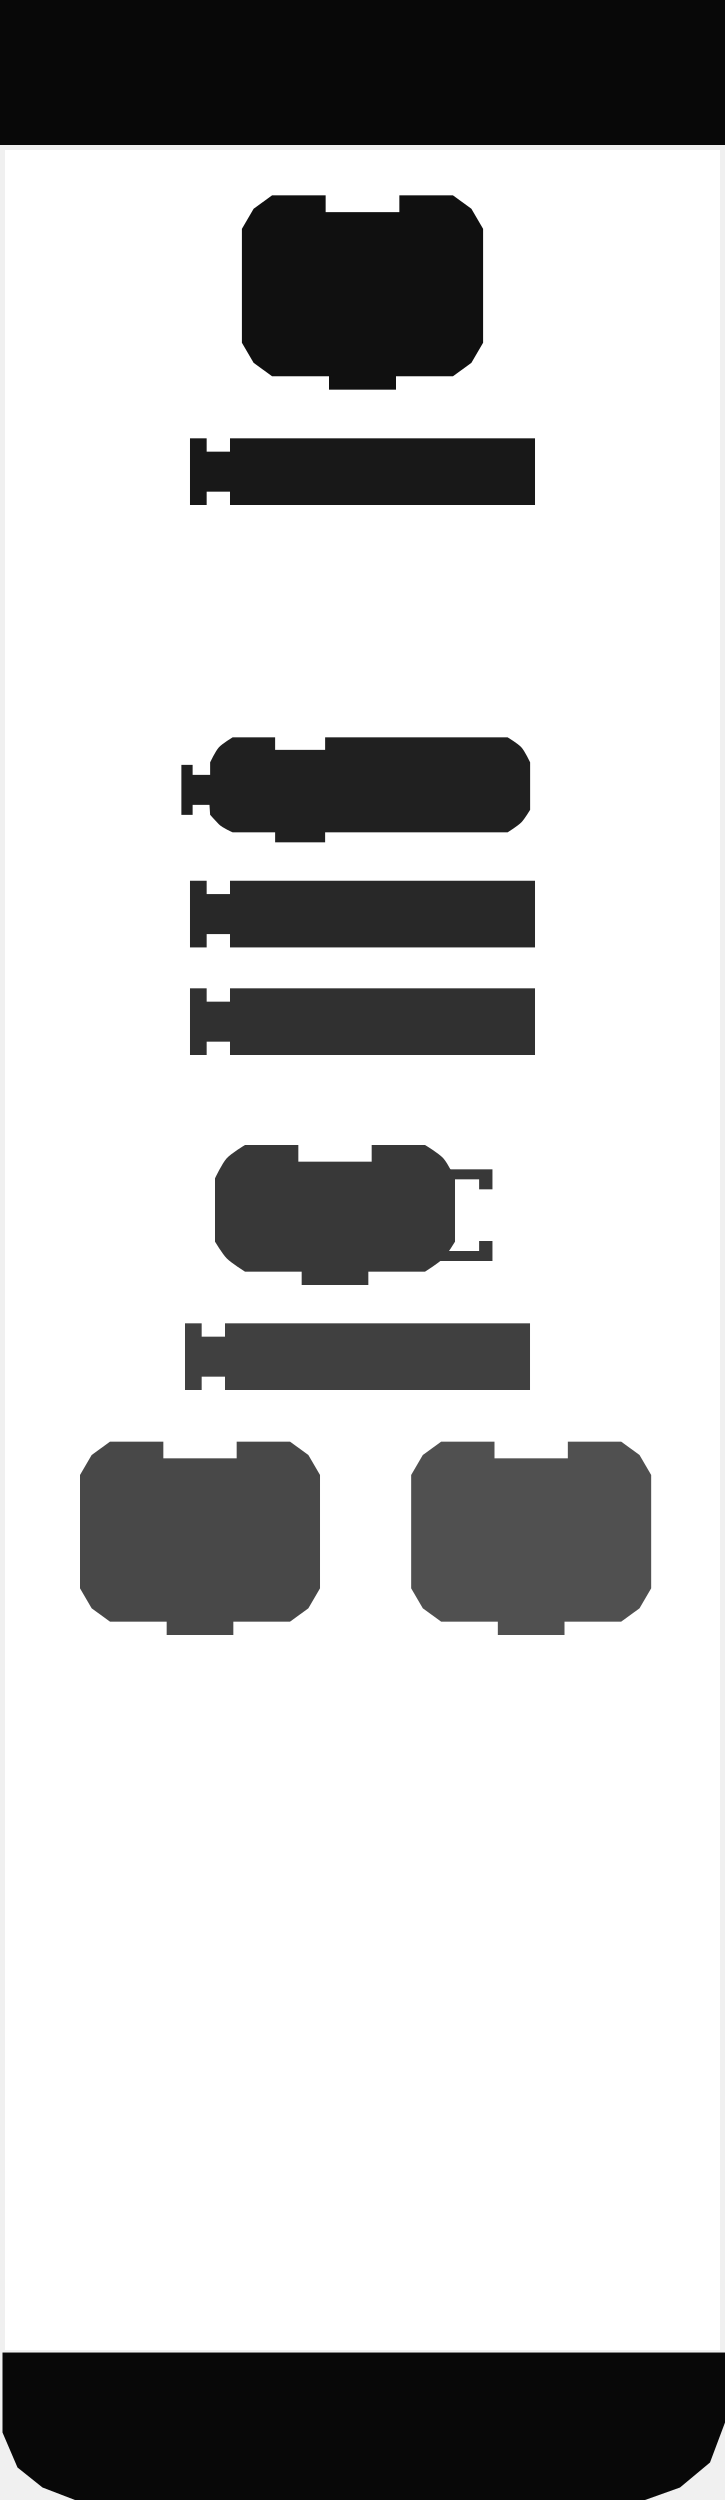
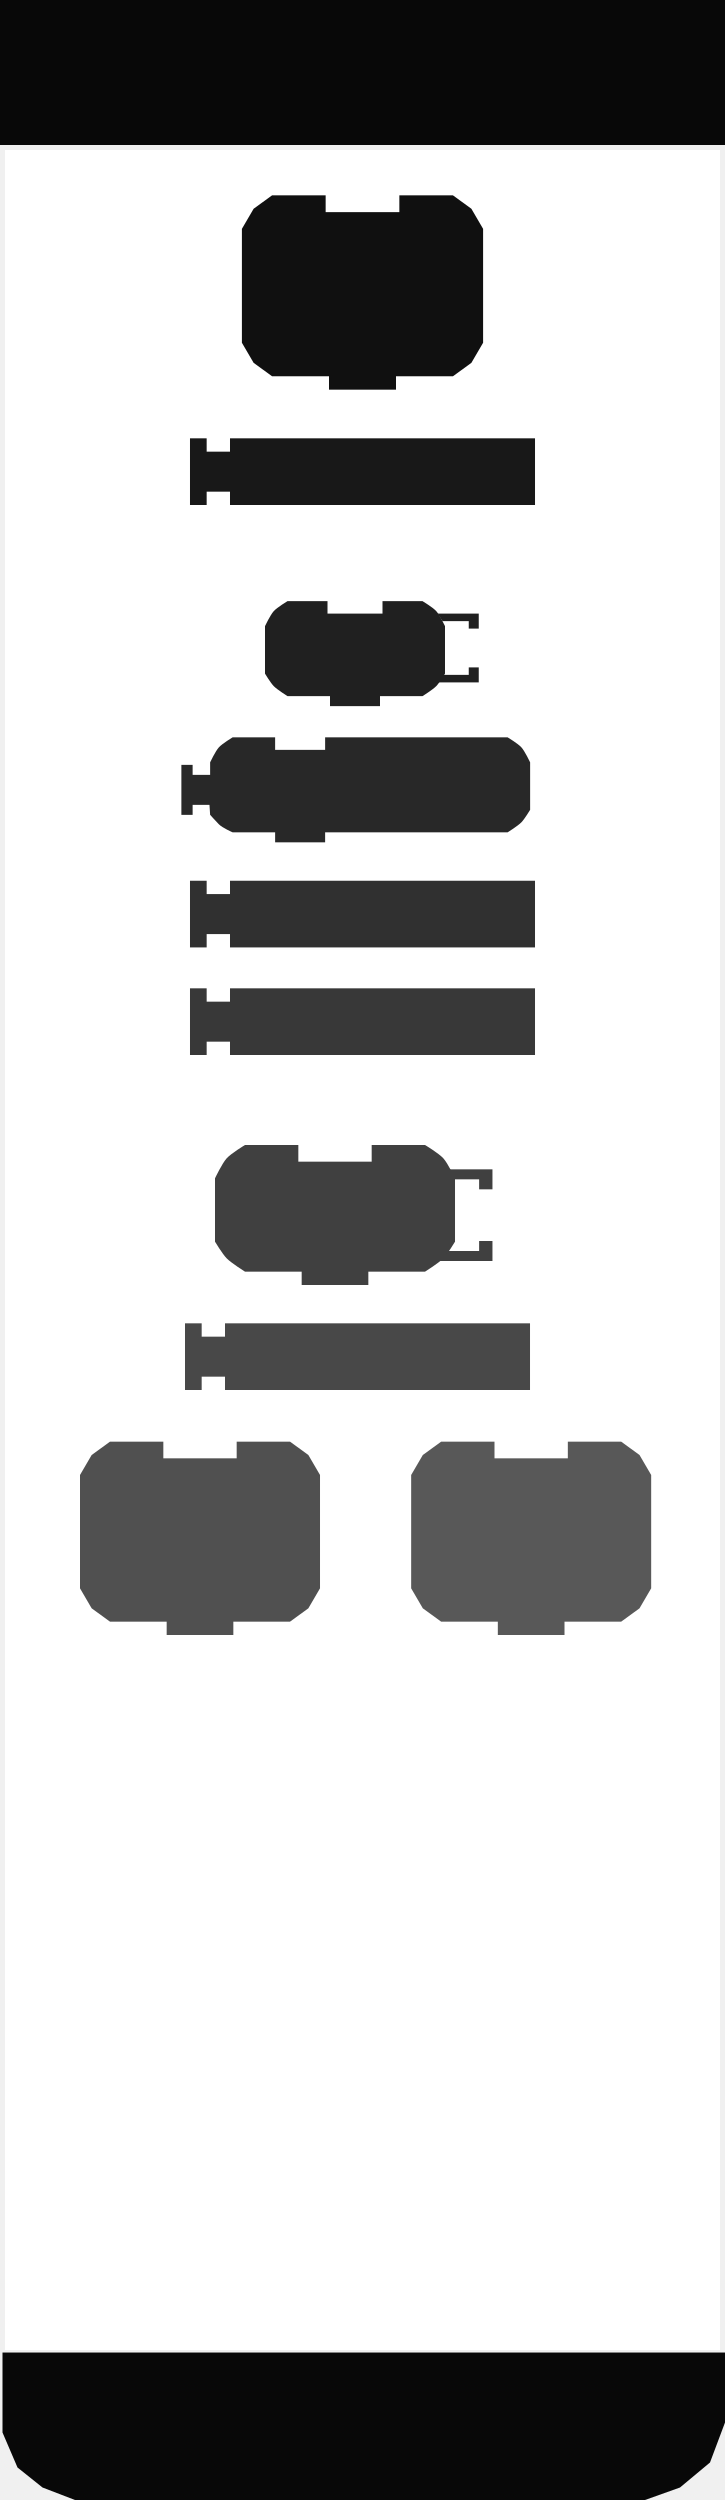
- <svg xmlns="http://www.w3.org/2000/svg" version="1.0" width="145" height="500" id="svg2646">
+ <svg xmlns="http://www.w3.org/2000/svg" xmlns:xlink="http://www.w3.org/1999/xlink" version="1.0" width="145" height="500" id="svg2646">
  <defs id="defs12">
-     </defs>
+     <linearGradient id="linearGradient3712">
+       <stop offset="0" style="stop-color:#ffffff;stop-opacity:1" id="stop3714" />
+       <stop offset="1" style="stop-color:#ff0000;stop-opacity:1" id="stop3716" />
+     </linearGradient>
+     <linearGradient gradientTransform="translate(-32.50255,-122.505)" gradientUnits="userSpaceOnUse" xlink:href="#linearGradient3712" id="linearGradient2487" y2="226.654" x2="140.193" y1="226.654" x1="69.856" />
+     <linearGradient gradientTransform="translate(-32.50255,-122.7478)" gradientUnits="userSpaceOnUse" xlink:href="#linearGradient3712" id="linearGradient2494" y2="174.226" x2="140.193" y1="174.226" x1="69.856" />
+     <linearGradient gradientTransform="translate(-32.50255,-96.17004)" gradientUnits="userSpaceOnUse" xlink:href="#linearGradient3712" id="linearGradient2501" y2="226.654" x2="140.193" y1="226.654" x1="69.856" />
+     <linearGradient gradientTransform="translate(-32.50255,-96.4128)" gradientUnits="userSpaceOnUse" xlink:href="#linearGradient3712" id="linearGradient2508" y2="174.226" x2="140.193" y1="174.226" x1="69.856" />
+     <linearGradient gradientUnits="userSpaceOnUse" xlink:href="#linearGradient3166" id="linearGradient3172" y2="22" x2="74" y1="22" x1="0" />
+     <linearGradient id="linearGradient3166">
+       <stop offset="0" style="stop-color:#ffffff;stop-opacity:1" id="stop3168" />
+       <stop offset="1" style="stop-color:#ff0000;stop-opacity:1" id="stop3170" />
+     </linearGradient>
+   </defs>
  <rect width="143" height="440" x="1" y="30" id="rect4" style="opacity:1;fill:#ffffff;fill-opacity:1;stroke:none;stroke-width:4;stroke-opacity:1" />
  <rect width="145" height="29" x="0" y="0" id="rect6" style="opacity:1;fill:#080808;fill-opacity:1;stroke:none;stroke-width:1;stroke-opacity:1" />
  <path d="M 0.5,470.5 L 0.5,486.5 L 3.5,493.5 L 8.5,497.5 L 15,500 L 129,500 L 136,497.5 L 142,492.5 L 145,484.5 L 145,470.5 L 0.5,470.5 z" id="path2656" style="fill:#080808;fill-opacity:1;stroke:none;stroke-width:1px;stroke-opacity:1" />
  <path d="M 79.87,39.071 C 90.59,39.071 90.59,39.071 90.59,39.071 L 94.275,41.751 L 96.62,45.771 L 96.62,68.551 L 94.275,72.571 L 90.59,75.251 L 79.2,75.251 L 79.2,75.251 L 79.2,77.931 L 65.8,77.931 L 65.8,75.251 L 54.41,75.251 L 50.725,72.571 L 48.38,68.551 L 48.38,45.771 L 50.725,41.751 L 54.41,39.071 L 65.13,39.071 L 65.13,42.421 L 79.87,42.421 L 79.87,39.071 z" id="path10" style="fill:#101010;fill-opacity:1;stroke:none;stroke-width:2;stroke-opacity:1" />
  <path d="M 37.998,87.666 L 41.332,87.666 L 41.332,90.333 L 45.999,90.333 L 45.999,87.666 L 107.002,87.666 L 107.002,101 L 45.999,101 L 45.999,98.333 L 41.332,98.333 L 41.332,101 L 37.998,101 L 37.998,87.666 z" id="path3338" style="fill:#181818;fill-opacity:1;stroke:none;stroke-width:1;stroke-opacity:1" />
-   <path d="M 37.998,176.15 L 41.332,176.15 L 41.332,178.816 L 45.999,178.816 L 45.999,176.15 L 107.002,176.15 L 107.002,189.484 L 45.999,189.484 L 45.999,186.817 L 41.332,186.817 L 41.332,189.484 L 37.998,189.484 L 37.998,176.15 z" id="path2400" style="fill:#282828;fill-opacity:1;stroke:none;stroke-width:1;stroke-opacity:1" />
-   <path d="M 37.998,197.666 L 41.332,197.666 L 41.332,200.333 L 45.999,200.333 L 45.999,197.666 L 107.002,197.666 L 107.002,211 L 45.999,211 L 45.999,208.333 L 41.332,208.333 L 41.332,211 L 37.998,211 L 37.998,197.666 z" id="path2402" style="fill:#303030;fill-opacity:1;stroke:none;stroke-width:1;stroke-opacity:1" />
-   <path d="M 65.025,147.467 C 73.025,147.467 101.525,147.467 101.525,147.467 C 101.525,147.467 103.591,148.711 104.275,149.467 C 104.974,150.24 106.025,152.467 106.025,152.467 L 106.025,161.967 C 106.025,161.967 104.916,163.814 104.275,164.467 C 103.56,165.195 101.525,166.467 101.525,166.467 L 65.025,166.467 L 65.025,166.467 L 65.025,168.467 L 55.025,168.467 L 55.025,166.467 L 46.525,166.467 C 46.525,166.467 44.49,165.585 43.775,164.857 C 43.133,164.204 42.025,162.967 42.025,162.967 L 41.894,160.967 L 38.525,160.967 L 38.525,162.967 L 36.275,162.967 L 36.275,152.967 L 38.525,152.967 L 38.525,154.967 L 42.025,154.967 L 42.025,152.467 C 42.025,152.467 43.076,150.24 43.775,149.467 C 44.459,148.711 46.525,147.467 46.525,147.467 L 55.025,147.467 L 55.025,149.967 L 65.025,149.967 L 65.025,147.467 z" id="path2653" style="fill:#202020;fill-opacity:1;stroke:none;stroke-width:1;stroke-miterlimit:4;stroke-dasharray:none;stroke-opacity:1" />
-   <g transform="translate(31.1154,-155.6764)" id="g157" style="fill:#383838;fill-opacity:1">
-     <g transform="matrix(0.6667,0,0,0.6667,9.706356,385.5411)" id="g159" style="fill:#383838;fill-opacity:1">
-       <path d="M 70,6 L 86.5,6 L 86.5,12 L 82.5,12 L 82.5,9 L 72,9" id="path161" style="fill:#383838;fill-opacity:1;stroke:none;stroke-width:1.5;stroke-opacity:1" />
-       <path d="M 70,33.5 L 86.5,33.5 L 86.5,27.5 L 82.5,27.5 L 82.5,30.5 L 72,30.5" id="path163" style="fill:#383838;fill-opacity:1;stroke:none;stroke-width:1.5;stroke-opacity:1" />
+   <path d="M 37.998,176.15 L 41.332,176.15 L 41.332,178.816 L 45.999,178.816 L 45.999,176.15 L 107.002,176.15 L 107.002,189.484 L 45.999,189.484 L 45.999,186.817 L 41.332,186.817 L 41.332,189.484 L 37.998,189.484 L 37.998,176.15 z" id="path2400" style="fill:#303030;fill-opacity:1;stroke:none;stroke-width:1;stroke-opacity:1" />
+   <path d="M 37.998,197.666 L 41.332,197.666 L 41.332,200.333 L 45.999,200.333 L 45.999,197.666 L 107.002,197.666 L 107.002,211 L 45.999,211 L 45.999,208.333 L 41.332,208.333 L 41.332,211 L 37.998,211 L 37.998,197.666 z" id="path2402" style="fill:#383838;fill-opacity:1;stroke:none;stroke-width:1;stroke-opacity:1" />
+   <path d="M 65.025,147.467 C 73.025,147.467 101.525,147.467 101.525,147.467 C 101.525,147.467 103.591,148.711 104.275,149.467 C 104.974,150.24 106.025,152.467 106.025,152.467 L 106.025,161.967 C 106.025,161.967 104.916,163.814 104.275,164.467 C 103.56,165.195 101.525,166.467 101.525,166.467 L 65.025,166.467 L 65.025,166.467 L 65.025,168.467 L 55.025,168.467 L 55.025,166.467 L 46.525,166.467 C 46.525,166.467 44.49,165.585 43.775,164.857 C 43.133,164.204 42.025,162.967 42.025,162.967 L 41.894,160.967 L 38.525,160.967 L 38.525,162.967 L 36.275,162.967 L 36.275,152.967 L 38.525,152.967 L 38.525,154.967 L 42.025,154.967 L 42.025,152.467 C 42.025,152.467 43.076,150.24 43.775,149.467 C 44.459,148.711 46.525,147.467 46.525,147.467 L 55.025,147.467 L 55.025,149.967 L 65.025,149.967 L 65.025,147.467 z" id="path2653" style="fill:#282828;fill-opacity:1;stroke:none;stroke-width:1;stroke-miterlimit:4;stroke-dasharray:none;stroke-opacity:1" />
+   <g transform="translate(31.1154,-155.6764)" id="g157" style="fill:#404040;fill-opacity:1">
+     <g transform="matrix(0.6667,0,0,0.6667,9.706356,385.5411)" id="g159" style="fill:#404040;fill-opacity:1">
+       <path d="M 70,6 L 86.5,6 L 86.5,12 L 82.5,12 L 82.5,9 L 72,9" id="path161" style="fill:#404040;fill-opacity:1;stroke:none;stroke-width:1.5;stroke-opacity:1" />
+       <path d="M 70,33.5 L 86.5,33.5 L 86.5,27.5 L 82.5,27.5 L 82.5,30.5 L 72,30.5" id="path163" style="fill:#404040;fill-opacity:1;stroke:none;stroke-width:1.5;stroke-opacity:1" />
    </g>
  </g>
-   <path d="M 74.335,228.999 C 85.002,228.999 85.002,228.999 85.002,228.999 C 85.002,228.999 87.757,230.656 88.669,231.665 C 89.601,232.696 91.002,235.666 91.002,235.666 L 91.002,248.333 C 91.002,248.333 89.524,250.795 88.669,251.666 C 87.716,252.637 85.002,254.333 85.002,254.333 L 73.668,254.333 L 73.668,254.333 L 73.668,257 L 60.334,257 L 60.334,254.333 L 49,254.333 C 49,254.333 46.287,252.637 45.333,251.666 C 44.478,250.795 43,248.333 43,248.333 L 43,235.666 C 43,235.666 44.402,232.696 45.333,231.665 C 46.246,230.656 49,228.999 49,228.999 L 59.667,228.999 L 59.667,232.332 L 74.335,232.332 L 74.335,228.999 z" id="path165" style="fill:#383838;fill-opacity:1;stroke:none;stroke-width:1;stroke-opacity:1" />
-   <g transform="translate(-28.31204,-124.837)" id="g171" style="fill:#404040;fill-opacity:1;stroke:none">
-     <path d="M 65.312,389.503 L 68.646,389.503 L 68.646,392.17 L 73.312,392.17 L 73.312,389.503 L 134.315,389.503 L 134.315,402.837 L 73.312,402.837 L 73.312,400.17 L 68.646,400.17 L 68.646,402.837 L 65.312,402.837 L 65.312,389.503 z" id="path173" style="fill:#404040;fill-opacity:1;stroke:none;stroke-width:1;stroke-opacity:1" />
+   <path d="M 74.335,228.999 C 85.002,228.999 85.002,228.999 85.002,228.999 C 85.002,228.999 87.757,230.656 88.669,231.665 C 89.601,232.696 91.002,235.666 91.002,235.666 L 91.002,248.333 C 91.002,248.333 89.524,250.795 88.669,251.666 C 87.716,252.637 85.002,254.333 85.002,254.333 L 73.668,254.333 L 73.668,254.333 L 73.668,257 L 60.334,257 L 60.334,254.333 L 49,254.333 C 49,254.333 46.287,252.637 45.333,251.666 C 44.478,250.795 43,248.333 43,248.333 L 43,235.666 C 43,235.666 44.402,232.696 45.333,231.665 C 46.246,230.656 49,228.999 49,228.999 L 59.667,228.999 L 59.667,232.332 L 74.335,232.332 L 74.335,228.999 z" id="path165" style="fill:#404040;fill-opacity:1;stroke:none;stroke-width:1;stroke-opacity:1" />
+   <g transform="translate(-28.31204,-124.837)" id="g171" style="fill:#484848;fill-opacity:1;stroke:none">
+     <path d="M 65.312,389.503 L 68.646,389.503 L 68.646,392.17 L 73.312,392.17 L 73.312,389.503 L 134.315,389.503 L 134.315,402.837 L 73.312,402.837 L 73.312,400.17 L 68.646,400.17 L 68.646,402.837 L 65.312,402.837 L 65.312,389.503 z" id="path173" style="fill:#484848;fill-opacity:1;stroke:none;stroke-width:1;stroke-opacity:1" />
  </g>
-   <path d="M 47.335,288.331 C 58.002,288.331 58.002,288.331 58.002,288.331 L 61.669,290.998 L 64.002,294.998 L 64.002,317.666 L 61.669,321.666 L 58.002,324.333 L 46.668,324.333 L 46.668,324.333 L 46.668,327 L 33.334,327 L 33.334,324.333 L 22,324.333 L 18.333,321.666 L 16,317.666 L 16,294.998 L 18.333,290.998 L 22,288.331 L 32.667,288.331 L 32.667,291.665 L 47.335,291.665 L 47.335,288.331 z" id="path179" style="fill:#484848;fill-opacity:1;stroke:none;stroke-width:1;stroke-opacity:1" />
-   <path d="M 113.567,288.331 C 124.234,288.331 124.234,288.331 124.234,288.331 L 127.901,290.998 L 130.234,294.998 L 130.234,317.666 L 127.901,321.666 L 124.234,324.333 L 112.9,324.333 L 112.9,324.333 L 112.9,327 L 99.566,327 L 99.566,324.333 L 88.232,324.333 L 84.565,321.666 L 82.232,317.666 L 82.232,294.998 L 84.565,290.998 L 88.232,288.331 L 98.899,288.331 L 98.899,291.665 L 113.567,291.665 L 113.567,288.331 z" id="path191" style="fill:#505050;fill-opacity:1;stroke:none;stroke-width:1;stroke-opacity:1" />
+   <path d="M 47.335,288.331 C 58.002,288.331 58.002,288.331 58.002,288.331 L 61.669,290.998 L 64.002,294.998 L 64.002,317.666 L 61.669,321.666 L 58.002,324.333 L 46.668,324.333 L 46.668,324.333 L 46.668,327 L 33.334,327 L 33.334,324.333 L 22,324.333 L 18.333,321.666 L 16,317.666 L 16,294.998 L 18.333,290.998 L 22,288.331 L 32.667,288.331 L 32.667,291.665 L 47.335,291.665 L 47.335,288.331 z" id="path179" style="fill:#505050;fill-opacity:1;stroke:none;stroke-width:1;stroke-opacity:1" />
+   <path d="M 113.567,288.331 C 124.234,288.331 124.234,288.331 124.234,288.331 L 127.901,290.998 L 130.234,294.998 L 130.234,317.666 L 127.901,321.666 L 124.234,324.333 L 112.9,324.333 L 112.9,324.333 L 112.9,327 L 99.566,327 L 99.566,324.333 L 88.232,324.333 L 84.565,321.666 L 82.232,317.666 L 82.232,294.998 L 84.565,290.998 L 88.232,288.331 L 98.899,288.331 L 98.899,291.665 L 113.567,291.665 L 113.567,288.331 z" id="path191" style="fill:#585858;fill-opacity:1;stroke:none;stroke-width:1;stroke-opacity:1" />
+   <g id="g3433" style="fill:#202020;fill-opacity:1;stroke:none" transform="translate(1.875,1.441296)">
+     <path d="M 85.625,121.285 L 93.875,121.285 L 93.875,124.285 L 91.875,124.285 L 91.875,122.785 L 86.625,122.785" id="path2594" style="fill:#202020;fill-opacity:1;stroke:none;stroke-width:1;stroke-miterlimit:4;stroke-dasharray:none;stroke-opacity:1" />
+     <path d="M 85.625,135.035 L 93.875,135.035 L 93.875,132.035 L 91.875,132.035 L 91.875,133.535 L 86.625,133.535" id="path2596" style="fill:#202020;fill-opacity:1;stroke:none;stroke-width:1;stroke-miterlimit:4;stroke-dasharray:none;stroke-opacity:1" />
+     <path d="M 74.625,118.785 C 82.625,118.785 82.625,118.785 82.625,118.785 C 82.625,118.785 84.691,120.028 85.375,120.785 C 86.074,121.558 87.125,123.785 87.125,123.785 L 87.125,133.285 C 87.125,133.285 86.016,135.132 85.375,135.785 C 84.66,136.513 82.625,137.785 82.625,137.785 L 74.125,137.785 L 74.125,137.785 L 74.125,139.785 L 64.125,139.785 L 64.125,137.785 L 55.625,137.785 C 55.625,137.785 53.59,136.513 52.875,135.785 C 52.234,135.132 51.125,133.285 51.125,133.285 L 51.125,123.785 C 51.125,123.785 52.176,121.558 52.875,120.785 C 53.559,120.028 55.625,118.785 55.625,118.785 L 63.625,118.785 L 63.625,121.285 L 74.625,121.285 L 74.625,118.785 z" id="path2598" style="fill:#202020;fill-opacity:1;stroke:none;stroke-width:1;stroke-miterlimit:4;stroke-dasharray:none;stroke-opacity:1" />
+   </g>
</svg>
